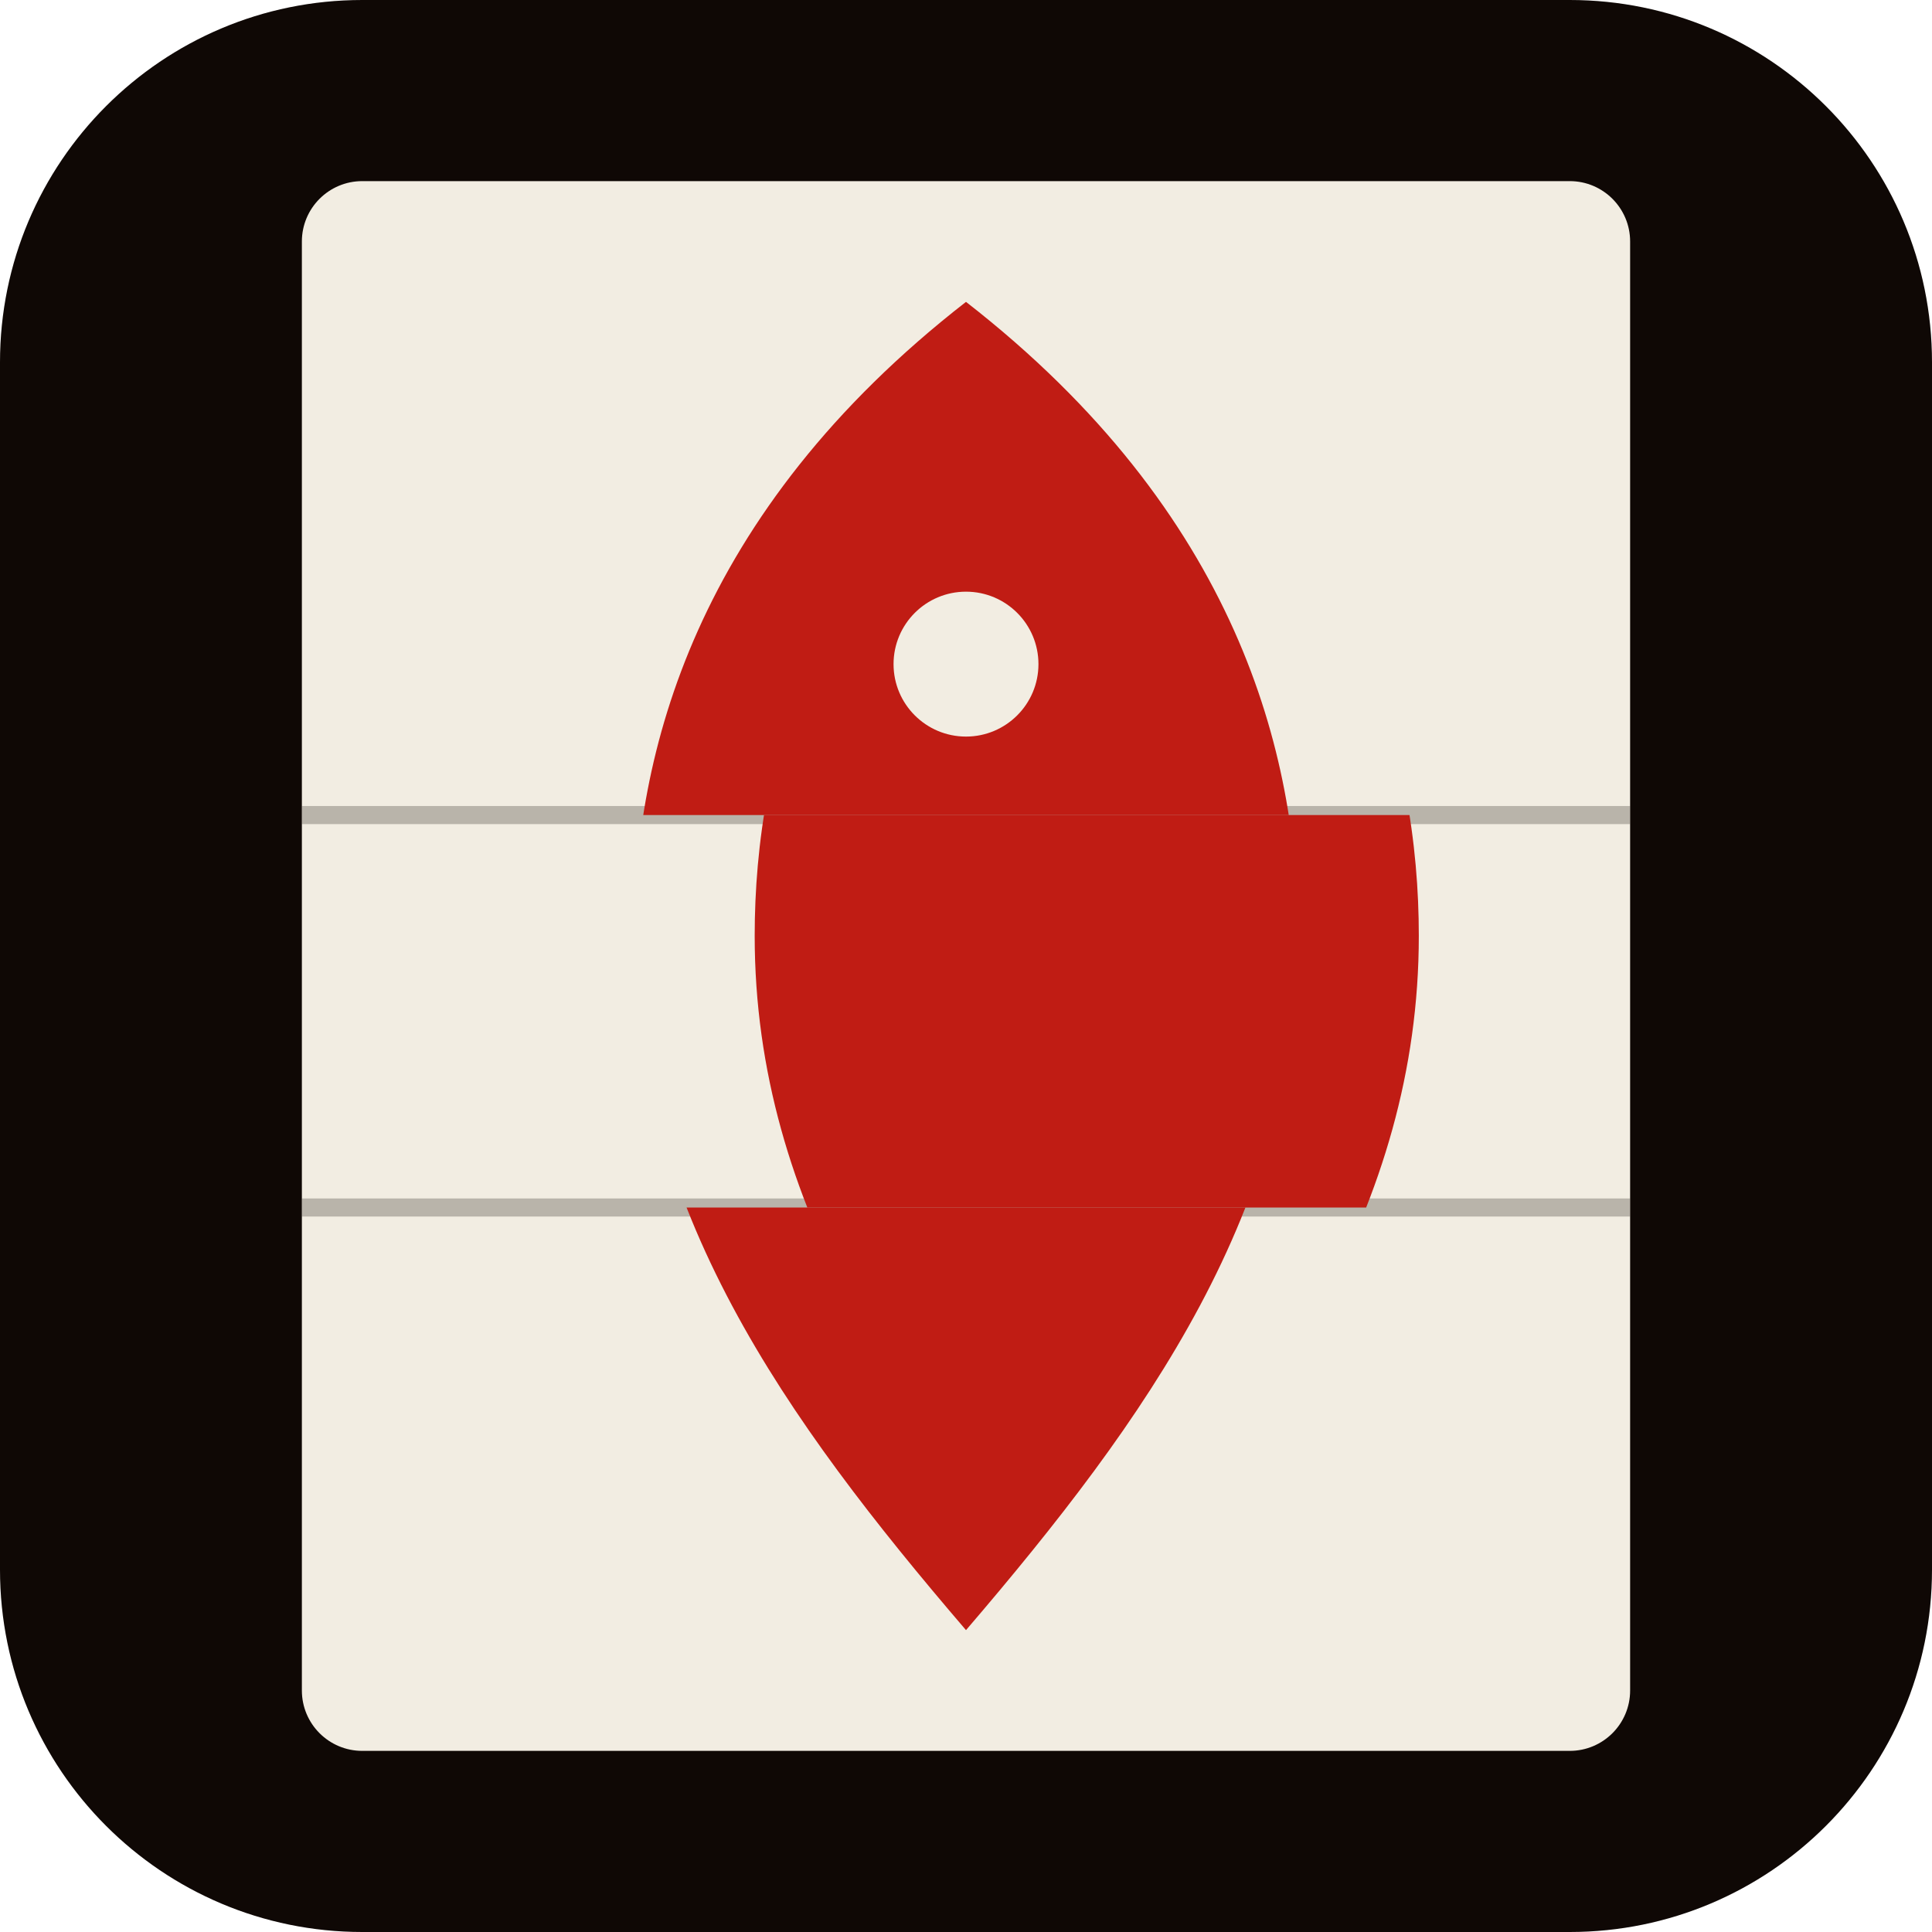
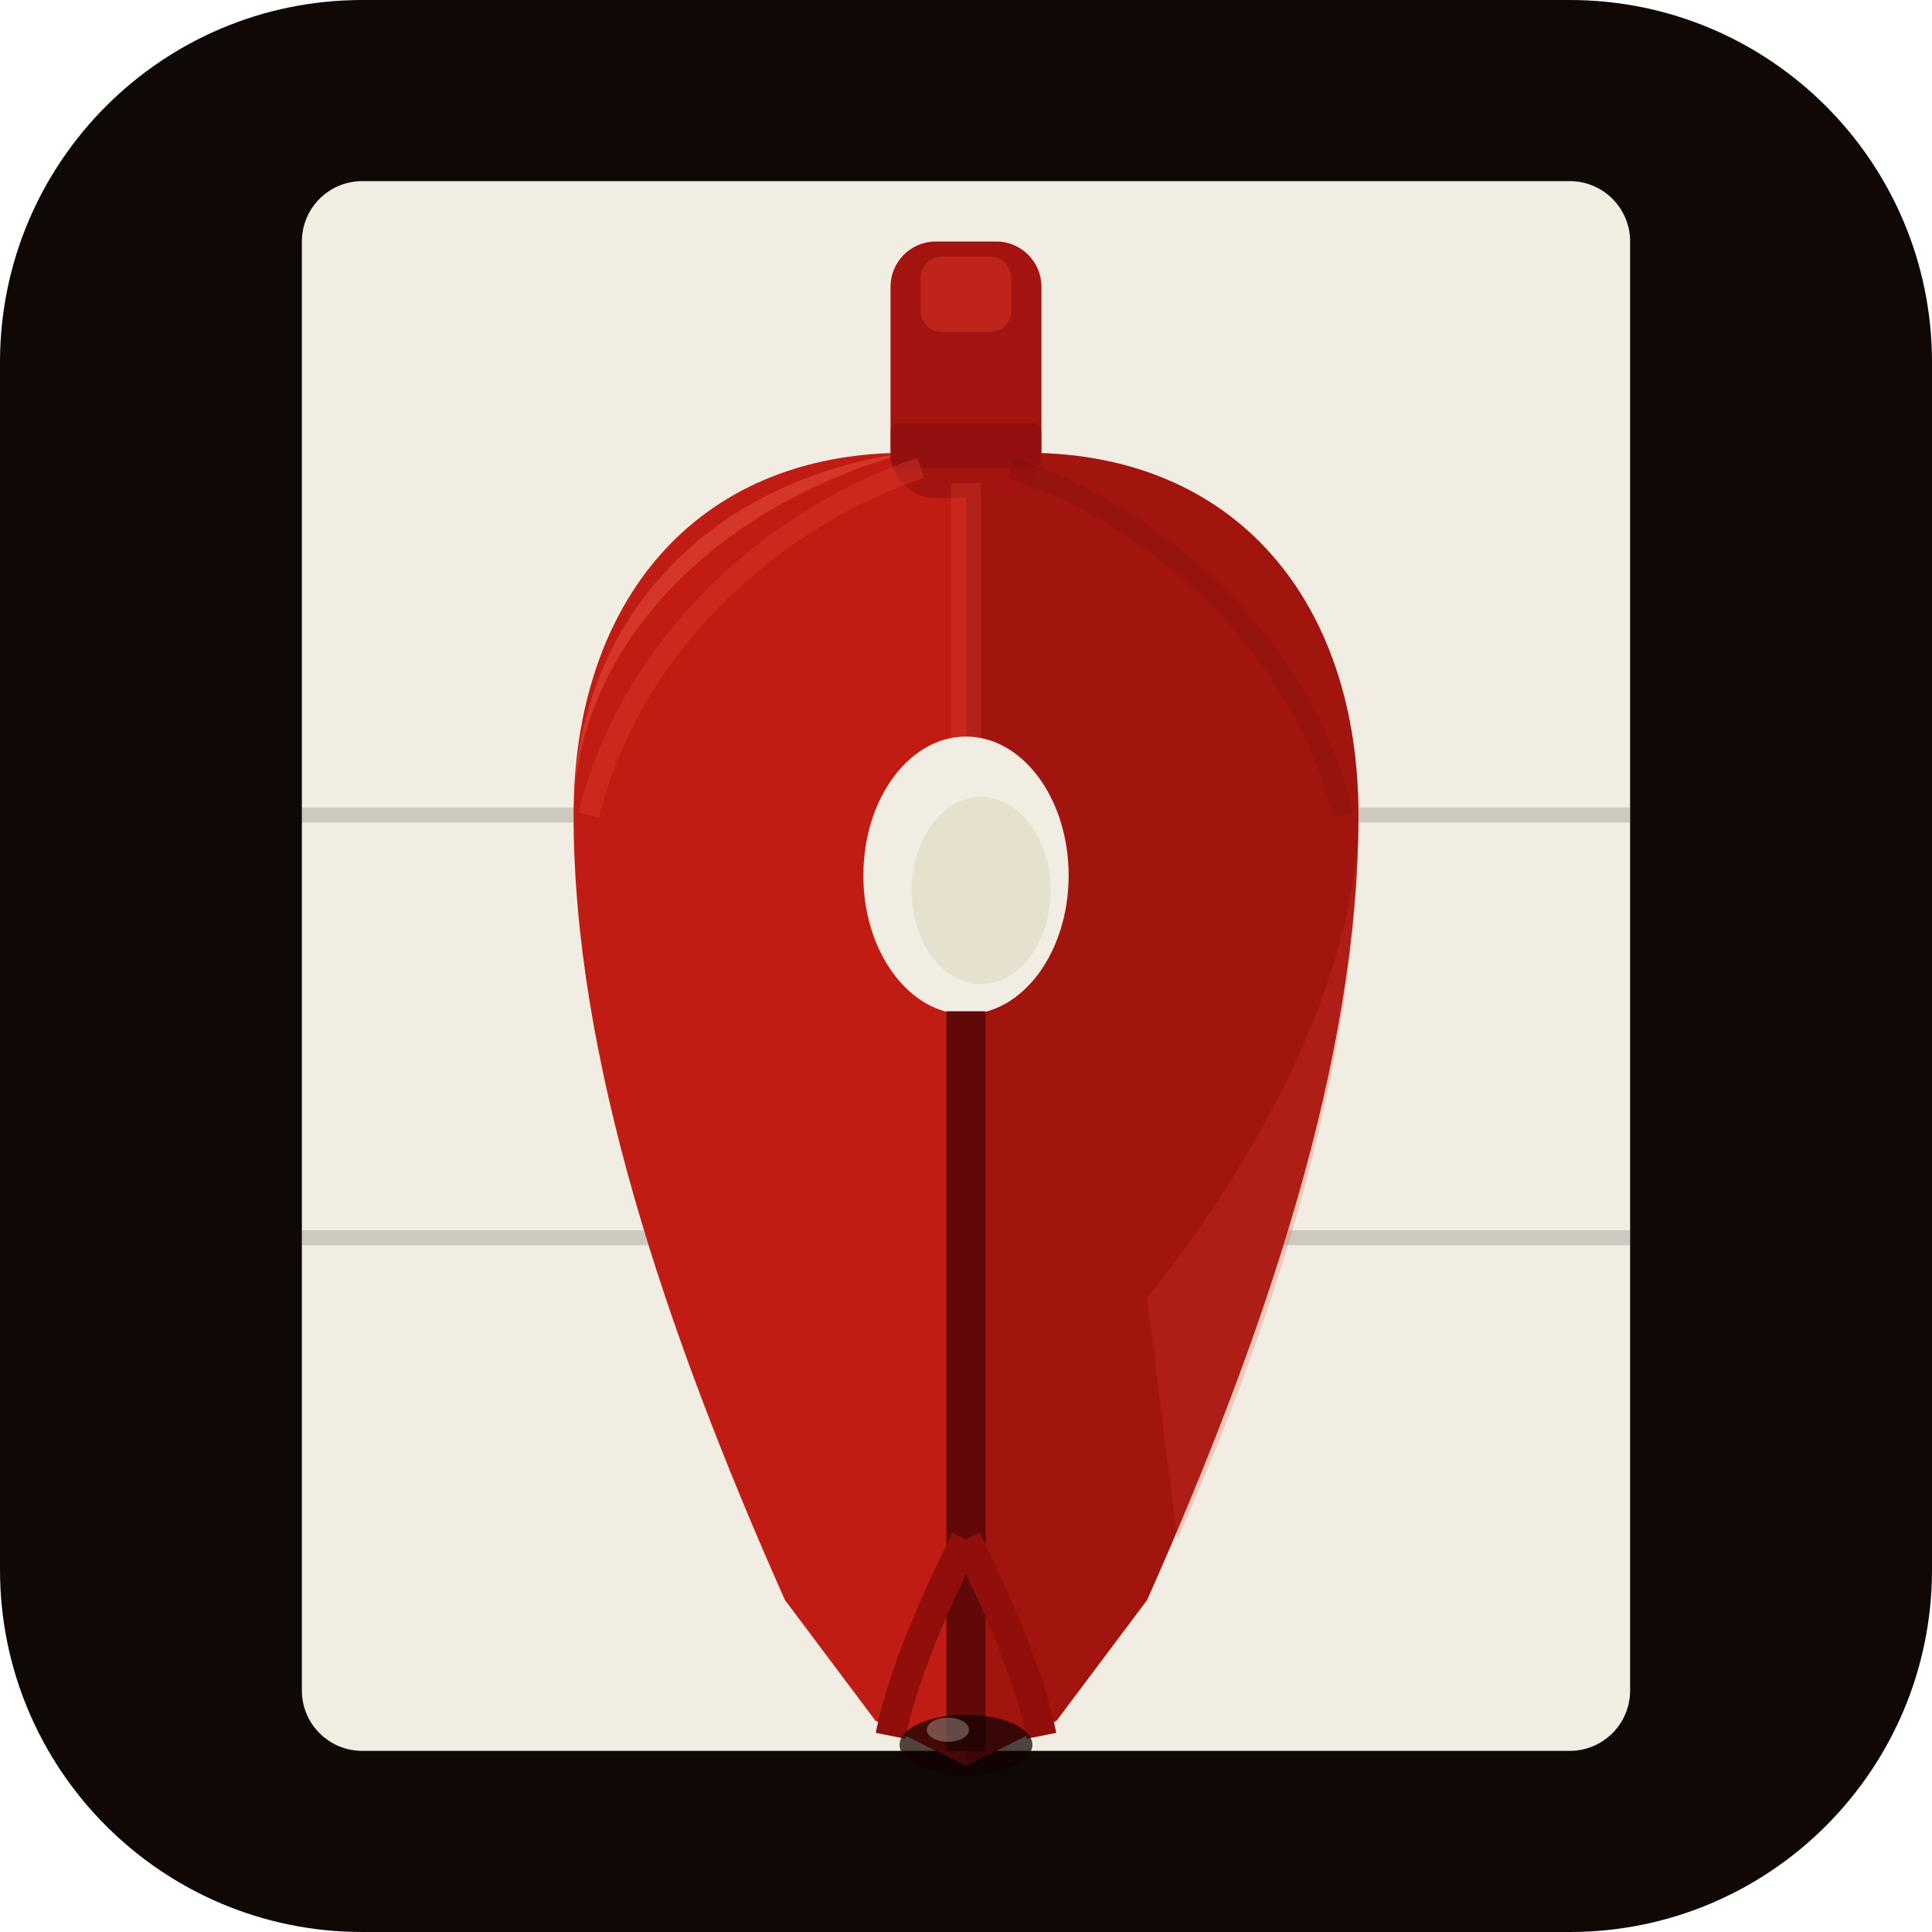
<svg xmlns="http://www.w3.org/2000/svg" viewBox="0 0 64 64">
-   <defs>
-     <clipPath id="haut">
-       <rect x="0" y="0" width="64" height="27" />
-     </clipPath>
-     <clipPath id="milieu">
-       <rect x="0" y="27" width="64" height="13" />
-     </clipPath>
-     <clipPath id="bas">
-       <rect x="0" y="40" width="64" height="24" />
-     </clipPath>
-     <path id="plume" d="M32 10 C23 17 21 25 21 31 C21 40 26 47 32 54 C38 47 43 40 43 31 C43 25 41 17 32 10 Z" />
-   </defs>
  <rect width="64" height="64" rx="12" fill="#0f0805" />
  <rect x="10" y="6" width="44" height="52" rx="2" fill="#f2ede2" />
-   <line x1="10" y1="27" x2="54" y2="27" stroke="#0f0805" stroke-width="0.6" opacity="0.25" />
-   <line x1="10" y1="40" x2="54" y2="40" stroke="#0f0805" stroke-width="0.6" opacity="0.25" />
-   <g fill="#c01c14">
-     <use href="#plume" clip-path="url(#haut)" />
-     <use href="#plume" clip-path="url(#milieu)" transform="translate(4 0)" />
-     <use href="#plume" clip-path="url(#bas)" />
-   </g>
-   <circle cx="32" cy="22" r="2.4" fill="#f2ede2" clip-path="url(#haut)" />
+   <line x1="10" y1="27" x2="54" y2="27" stroke="#0f0805" stroke-width="0.5" opacity="0.16" />
+   <line x1="10" y1="41" x2="54" y2="41" stroke="#0f0805" stroke-width="0.5" opacity="0.16" />
+   <path d="     M 30 9 L 34 9     L 34 15     C 41 15 45 20 45 27     C 45 35 42 44 38 53     L 35 57 32 58.5 29 57     L 26 53     C 22 44 19 35 19 27     C 19 20 23 15 30 15     Z   " fill="#c11c14" />
+   <path d="     M 32 9 L 34 9 L 34 15     C 41 15 45 20 45 27     C 45 35 42 44 38 53     L 35 57 32 58.5     Z   " fill="#7c0c09" opacity="0.44" />
+   <path d="M 30 15 C 23 17 19 22 19 27 C 19 21 23 16 30 15 Z" fill="#e85040" opacity="0.50" />
+   <path d="M 38 43 C 42 38 45 32 45 27 C 45 34 43 42 39 51 Z" fill="#e04030" opacity="0.20" />
+   <rect x="29.5" y="8" width="5" height="8.5" rx="1.5" fill="#a41310" />
+   <rect x="30.5" y="8.5" width="3" height="2.5" rx="0.7" fill="#d83525" opacity="0.50" />
+   <rect x="29.5" y="14" width="5" height="1.5" rx="0.3" fill="#7c0c09" opacity="0.40" />
+   <line x1="32" y1="16" x2="32" y2="42" stroke="#dd4535" stroke-width="1" opacity="0.28" />
+   <path d="M 30.5 15.5 C 26 17 21 21 19.5 27" stroke="#e04030" stroke-width="0.7" fill="none" opacity="0.35" />
+   <path d="M 33.5 15.5 C 38 17 43 21 44.5 27" stroke="#7c0c09" stroke-width="0.7" fill="none" opacity="0.30" />
+   <ellipse cx="32" cy="29" rx="3.4" ry="4.6" fill="#f2ede2" />
+   <ellipse cx="32.5" cy="29.5" rx="2.3" ry="3.1" fill="#ddd5c0" opacity="0.55" />
+   <line x1="32" y1="33.5" x2="32" y2="58" stroke="#600908" stroke-width="1.3" />
+   <path d="M 32 51 Q 30 55 29.5 57.5" stroke="#920e0b" stroke-width="1" fill="none" />
+   <path d="M 32 51 Q 34 55 34.5 57.5" stroke="#920e0b" stroke-width="1" fill="none" />
+   <ellipse cx="32" cy="57.8" rx="2.2" ry="1" fill="#110201" opacity="0.72" />
+   <ellipse cx="31.4" cy="57.3" rx="0.7" ry="0.4" fill="#f2ede2" opacity="0.30" />
</svg>
